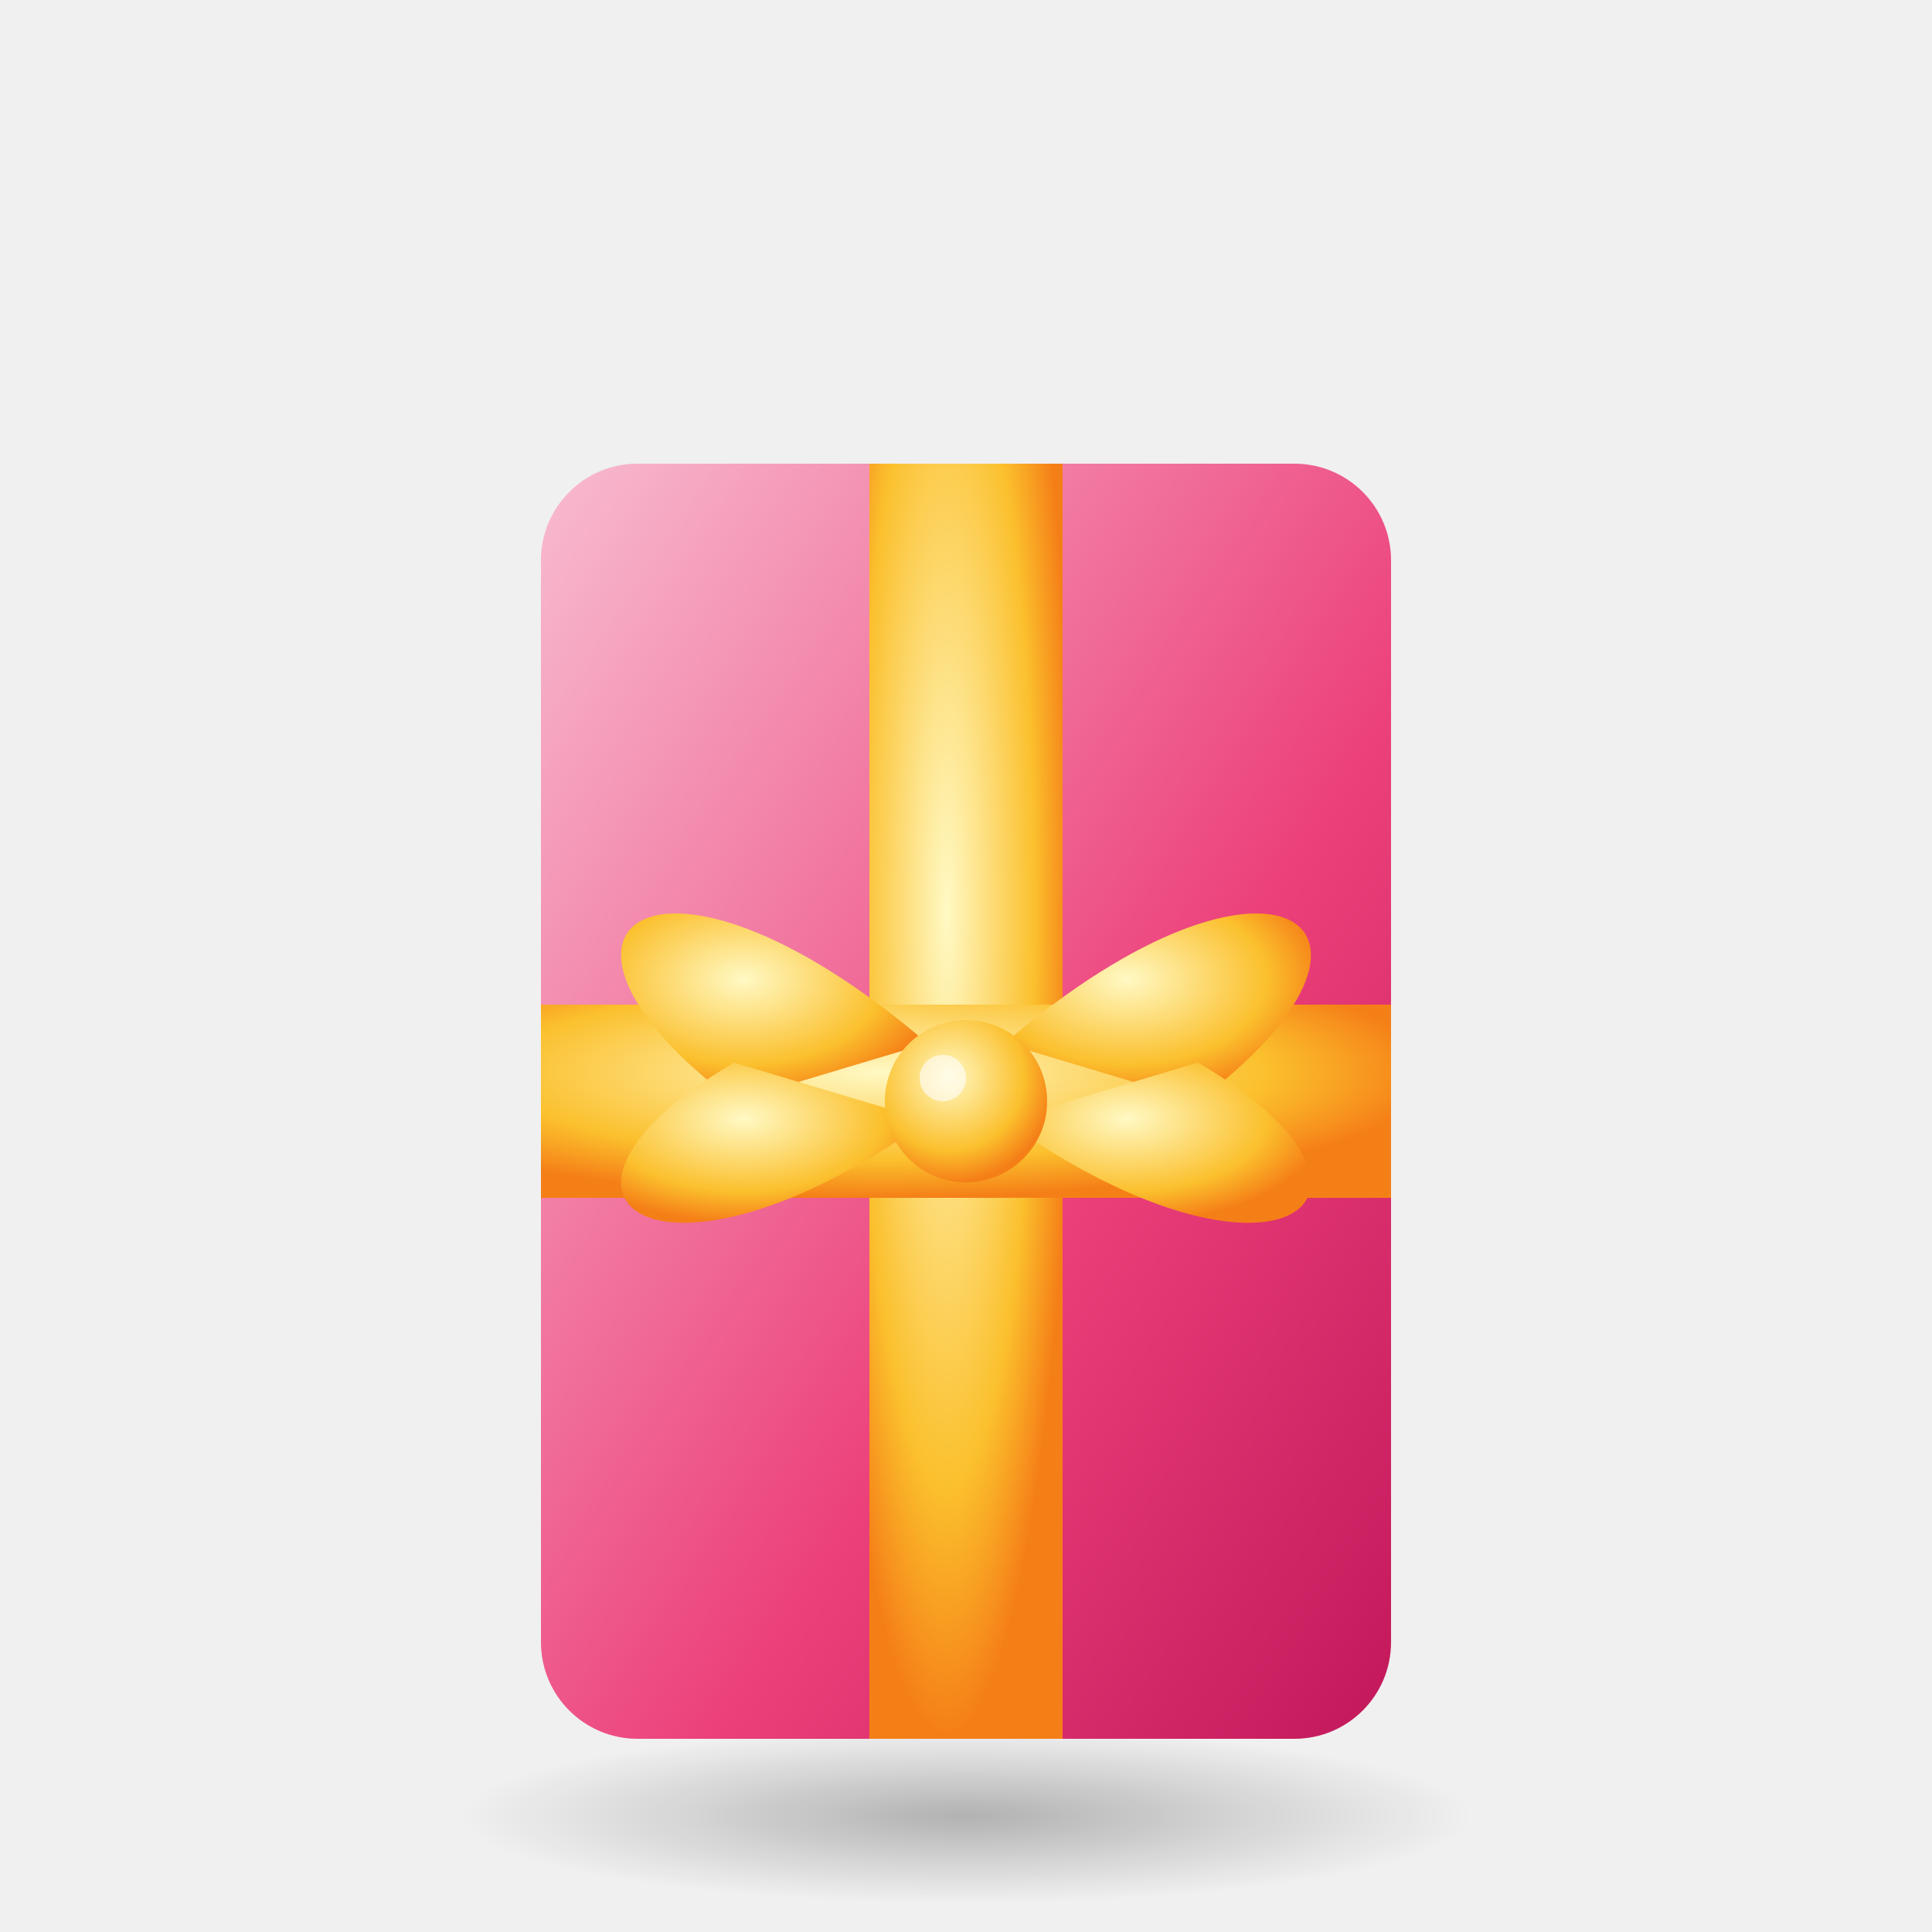
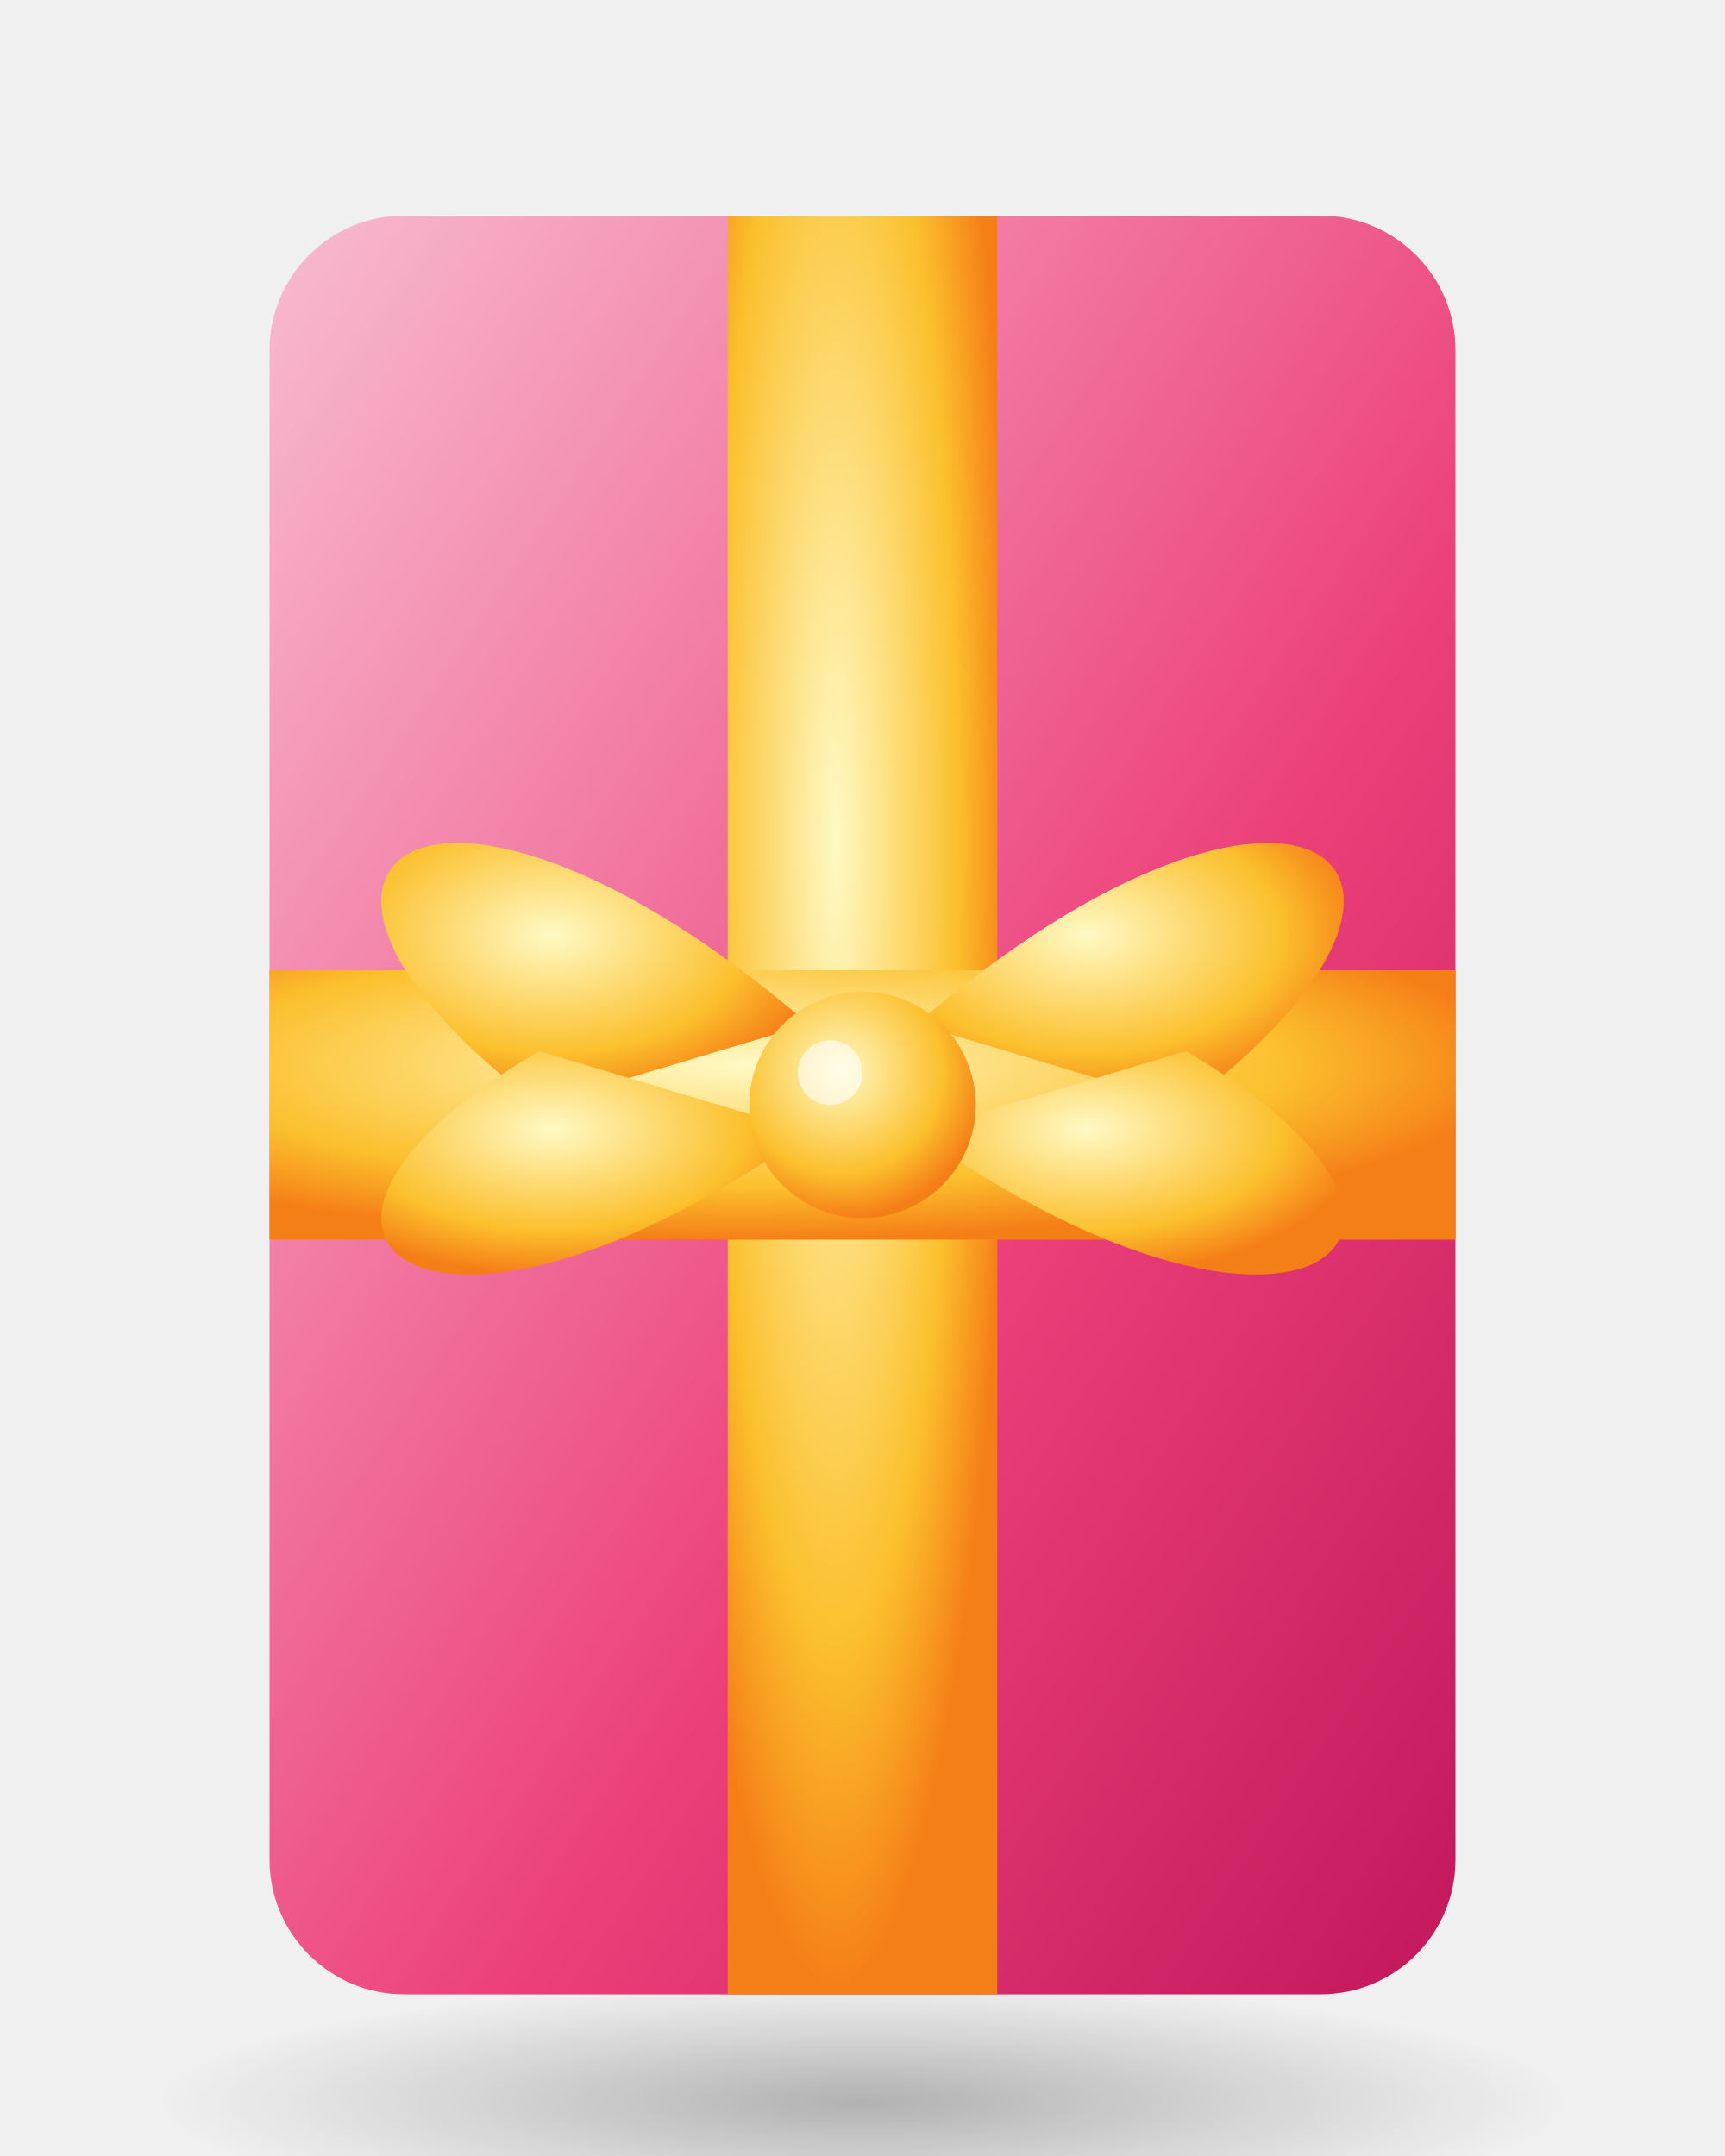
- <svg xmlns="http://www.w3.org/2000/svg" viewBox="0 0 100 100" width="100%" height="100%">
+ <svg xmlns="http://www.w3.org/2000/svg" viewBox="18 16 64 80" width="100%" height="100%">
  <defs>
    <filter id="clay-blur" x="-20%" y="-20%" width="140%" height="140%">
      <feGaussianBlur stdDeviation="1.2" />
    </filter>
    <radialGradient id="clay-shadow" cx="50%" cy="50%" r="50%">
      <stop offset="0%" stop-color="#000" stop-opacity="0.26" />
      <stop offset="60%" stop-color="#000" stop-opacity="0.10" />
      <stop offset="100%" stop-color="#000" stop-opacity="0" />
    </radialGradient>
    <radialGradient id="gloss-eye" cx="35%" cy="30%" r="65%">
      <stop offset="0%" stop-color="#37474f" />
      <stop offset="60%" stop-color="#212121" />
      <stop offset="100%" stop-color="#000000" />
    </radialGradient>
    <linearGradient id="gbox-b-pink_gift_box" x1="0%" y1="0%" x2="100%" y2="100%">
      <stop offset="0%" stop-color="#f8bbd0" />
      <stop offset="60%" stop-color="#ec407a" />
      <stop offset="100%" stop-color="#c2185b" />
    </linearGradient>
    <radialGradient id="ribbon-bow-pink_gift_box" cx="40%" cy="35%" r="65%">
      <stop offset="0%" stop-color="#fff9c4" />
      <stop offset="70%" stop-color="#fbc02d" />
      <stop offset="100%" stop-color="#f57f17" />
    </radialGradient>
  </defs>
  <ellipse cx="50" cy="94" rx="26" ry="4.5" fill="url(#clay-shadow)" />
  <rect x="28" y="24" width="44" height="66" rx="5" fill="url(#gbox-b-pink_gift_box)" />
  <rect x="45" y="24" width="10" height="66" fill="url(#ribbon-bow-pink_gift_box)" />
  <rect x="28" y="52" width="44" height="10" fill="url(#ribbon-bow-pink_gift_box)" />
  <path d="M48,54 C34,42 26,48 38,57 Z" fill="url(#ribbon-bow-pink_gift_box)" />
  <path d="M52,54 C66,42 74,48 62,57 Z" fill="url(#ribbon-bow-pink_gift_box)" />
  <path d="M48,58 C34,68 26,62 38,55 Z" fill="url(#ribbon-bow-pink_gift_box)" />
  <path d="M52,58 C66,68 74,62 62,55 Z" fill="url(#ribbon-bow-pink_gift_box)" />
  <circle cx="50" cy="57" r="4.2" fill="url(#ribbon-bow-pink_gift_box)" />
  <circle cx="48.8" cy="55.8" r="1.2" fill="#ffffff" opacity="0.6" />
</svg>
